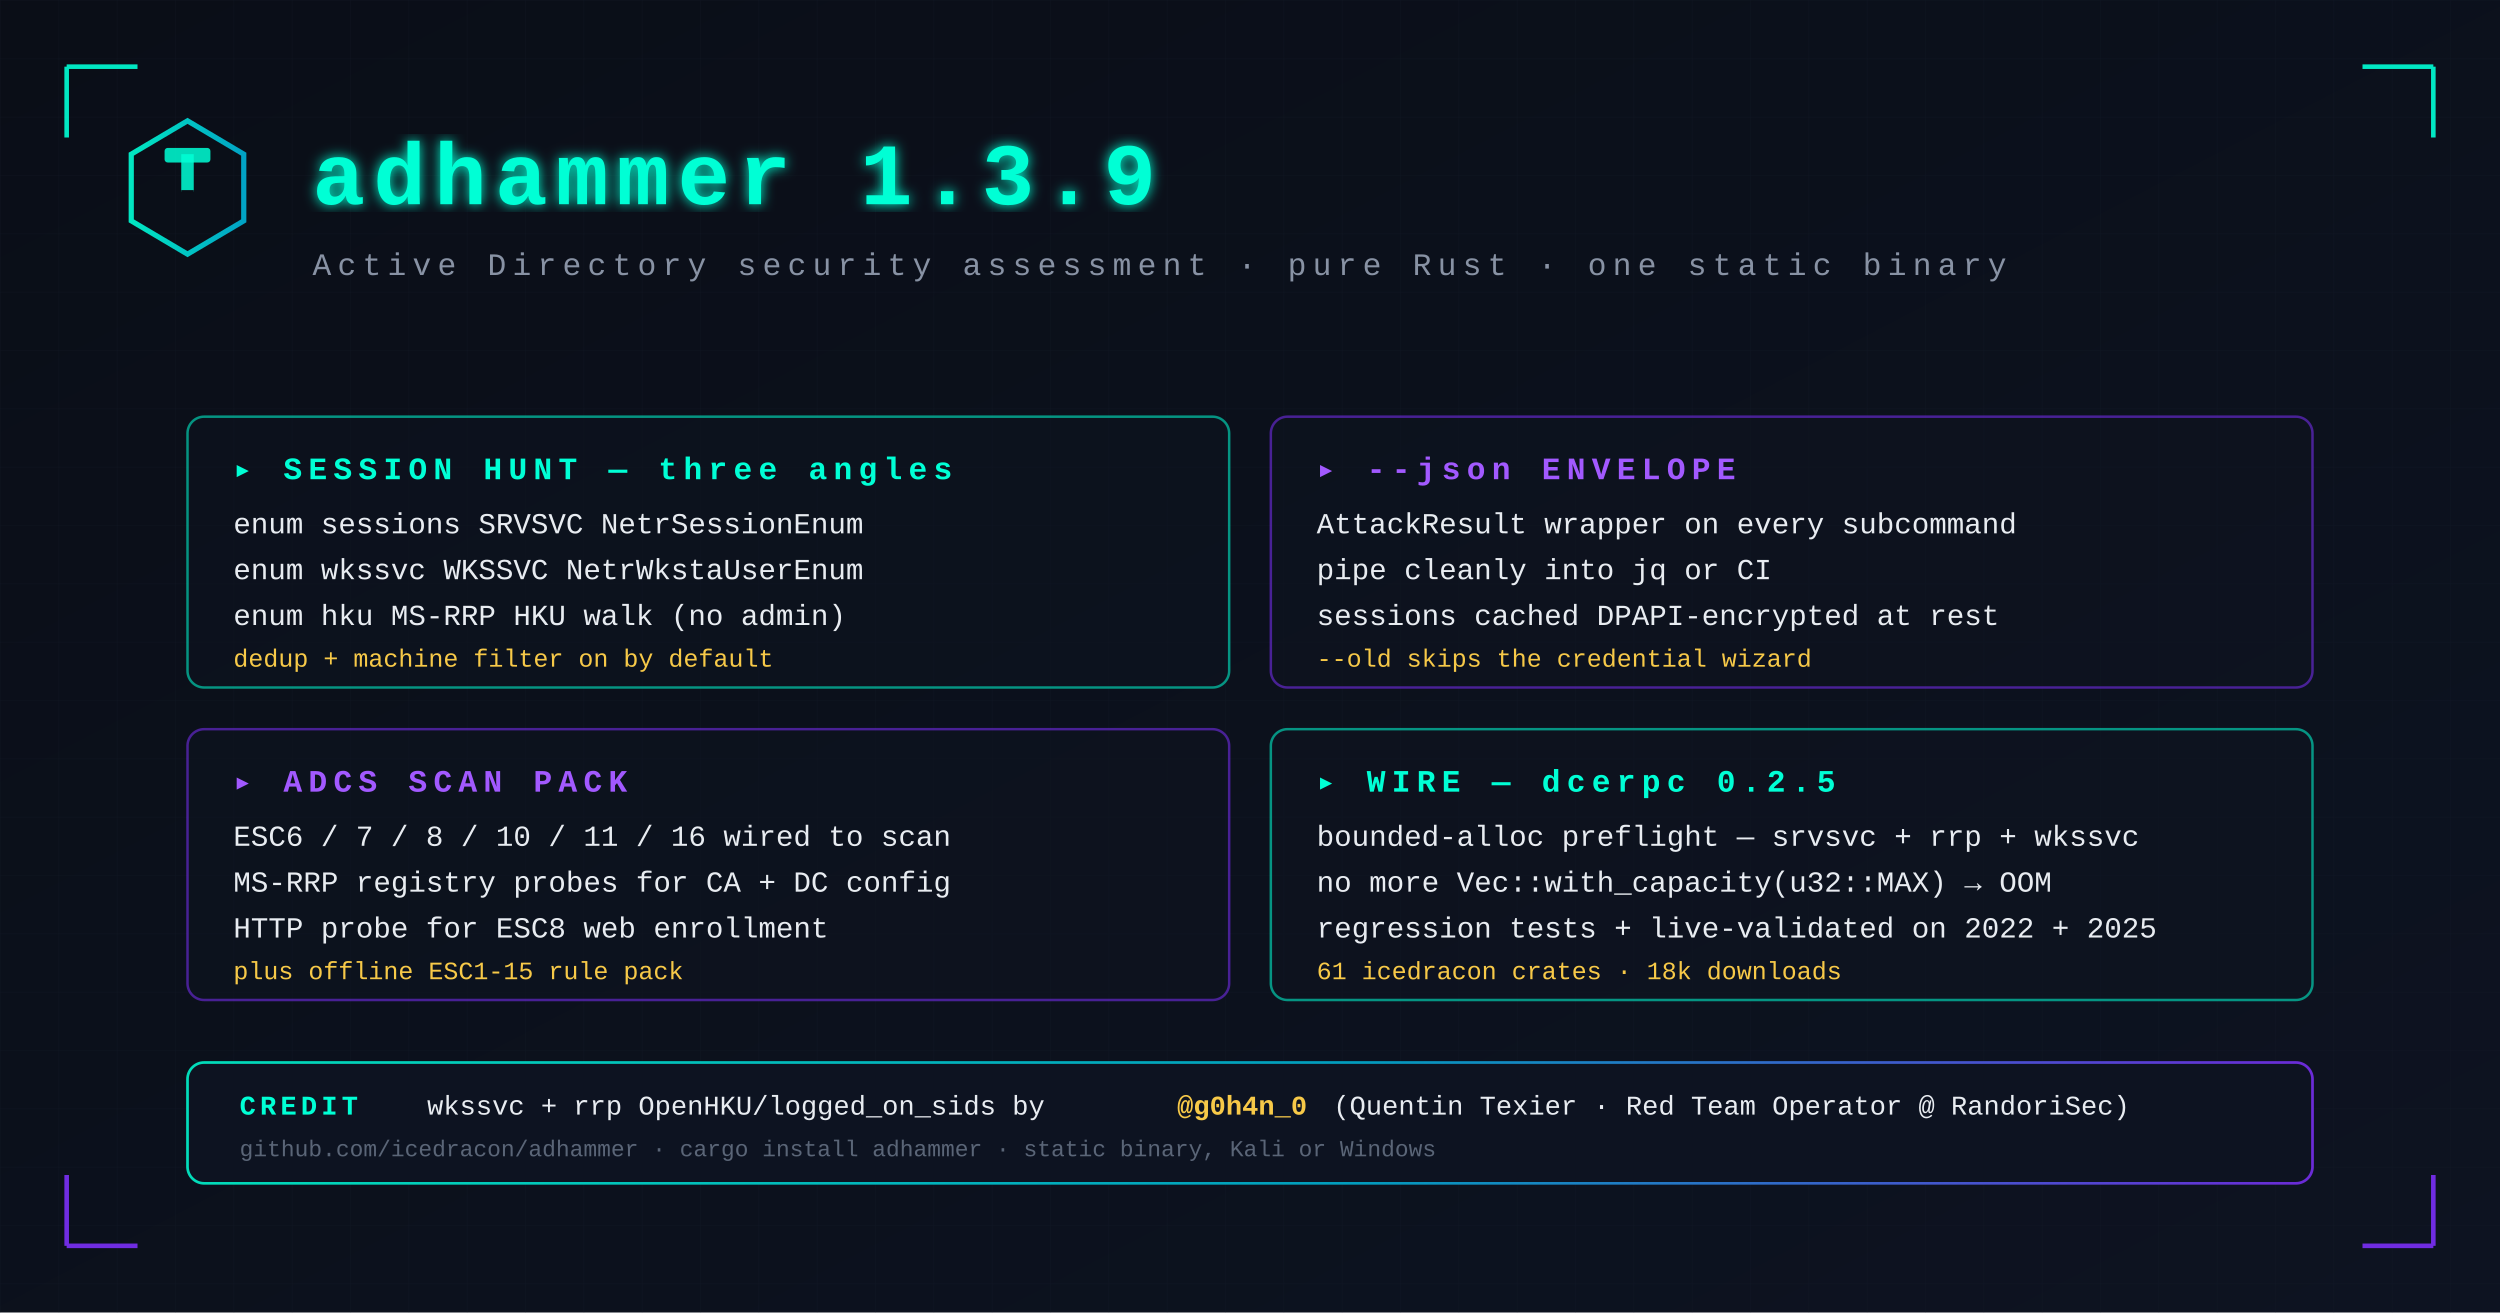
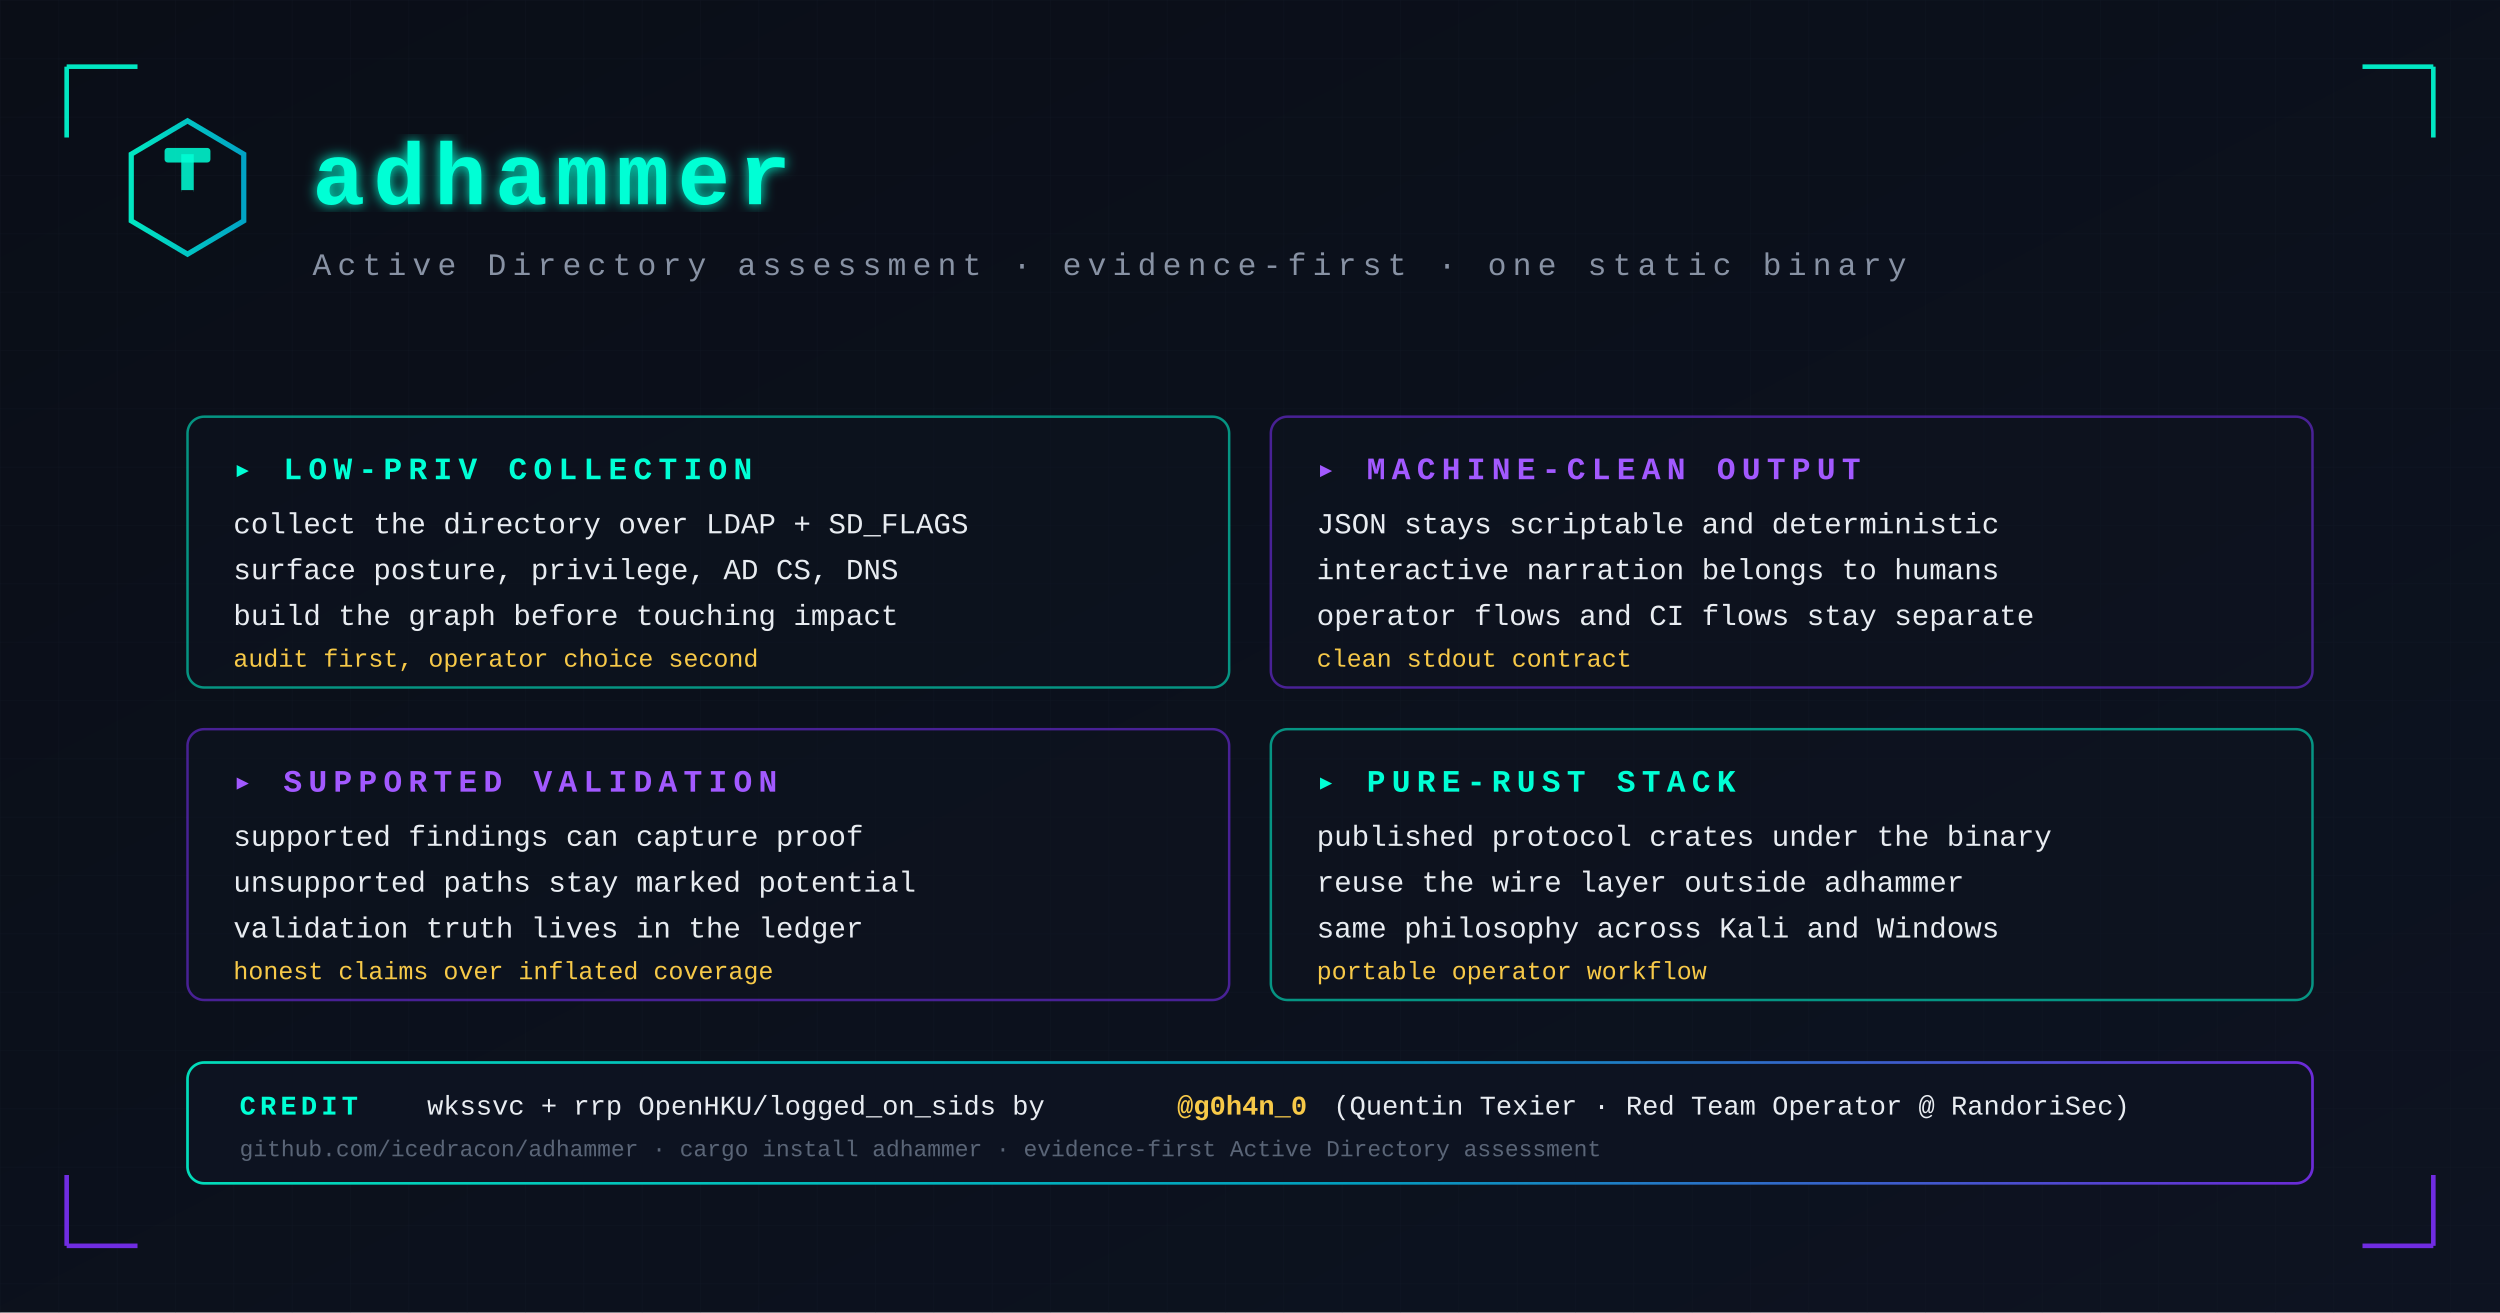
<svg xmlns="http://www.w3.org/2000/svg" viewBox="0 0 1200 630" width="1200" height="630">
  <defs>
    <linearGradient id="sk-bg" x1="0%" y1="0%" x2="100%" y2="100%">
      <stop offset="0%" style="stop-color:#0a0e17" />
      <stop offset="100%" style="stop-color:#0d1321" />
    </linearGradient>
    <linearGradient id="sk-cyan" x1="0%" y1="0%" x2="100%" y2="0%">
      <stop offset="0%" style="stop-color:#00ffd5" />
      <stop offset="100%" style="stop-color:#00b4d8" />
    </linearGradient>
    <linearGradient id="sk-chain" x1="0%" y1="0%" x2="100%" y2="0%">
      <stop offset="0%" style="stop-color:#00ffd5" />
      <stop offset="55%" style="stop-color:#00b4d8" />
      <stop offset="100%" style="stop-color:#7b2ff7" />
    </linearGradient>
    <pattern id="sk-grid" width="28" height="28" patternUnits="userSpaceOnUse">
      <path d="M 28 0 L 0 0 0 28" fill="none" stroke="#1a2332" stroke-width="0.35" />
    </pattern>
    <filter id="sk-glow">
      <feGaussianBlur stdDeviation="3" result="blur" />
      <feMerge>
        <feMergeNode in="blur" />
        <feMergeNode in="SourceGraphic" />
      </feMerge>
    </filter>
  </defs>
  <rect width="1200" height="630" fill="url(#sk-bg)" />
  <rect width="1200" height="630" fill="url(#sk-grid)" opacity="0.4" />
  <path d="M 32 32 L 32 66 M 32 32 L 66 32" stroke="#00ffd5" stroke-width="2.2" fill="none" opacity="0.9" />
  <path d="M 1168 32 L 1168 66 M 1168 32 L 1134 32" stroke="#00ffd5" stroke-width="2.2" fill="none" opacity="0.9" />
  <path d="M 32 598 L 32 564 M 32 598 L 66 598" stroke="#7b2ff7" stroke-width="2.2" fill="none" opacity="0.9" />
  <path d="M 1168 598 L 1168 564 M 1168 598 L 1134 598" stroke="#7b2ff7" stroke-width="2.2" fill="none" opacity="0.9" />
  <g transform="translate(90, 90)">
    <polygon points="0,-32 27,-16 27,16 0,32 -27,16 -27,-16" fill="none" stroke="url(#sk-cyan)" stroke-width="2.5" opacity="0.9" />
    <rect x="-3" y="-16" width="6" height="18" fill="#00ffd5" opacity="0.85" />
    <rect x="-11" y="-19" width="22" height="7" rx="1.5" fill="#00ffd5" opacity="0.85" />
    <line x1="-3" y1="2" x2="3" y2="2" stroke="#0a0e17" stroke-width="1.5" />
  </g>
-   <text x="150" y="98" font-family="'Courier New', 'Fira Code', monospace" font-size="42" font-weight="bold" fill="#00ffd5" letter-spacing="4" filter="url(#sk-glow)">adhammer 1.3.9</text>
-   <text x="150" y="132" font-family="'Courier New', monospace" font-size="15" fill="#8892a4" letter-spacing="3">Active Directory security assessment · pure Rust · one static binary</text>
+   <text x="150" y="98" font-family="'Courier New', 'Fira Code', monospace" font-size="42" font-weight="bold" fill="#00ffd5" letter-spacing="4" filter="url(#sk-glow)">adhammer</text>
+   <text x="150" y="132" font-family="'Courier New', monospace" font-size="15" fill="#8892a4" letter-spacing="3">Active Directory assessment · evidence-first · one static binary</text>
  <line x1="90" y1="170" x2="1110" y2="170" stroke="url(#sk-chain)" stroke-width="1.4" opacity="0.7" />
  <g font-family="'Courier New', monospace">
    <rect x="90" y="200" width="500" height="130" rx="8" fill="#0f1420" stroke="#00ffd5" stroke-width="1.2" fill-opacity="0.5" stroke-opacity="0.55" />
-     <text x="112" y="230" font-size="15" font-weight="bold" fill="#00ffd5" letter-spacing="3">▸ SESSION HUNT — three angles</text>
-     <text x="112" y="256" font-size="14" fill="#e8ecf1">enum sessions   SRVSVC NetrSessionEnum</text>
-     <text x="112" y="278" font-size="14" fill="#e8ecf1">enum wkssvc     WKSSVC NetrWkstaUserEnum</text>
-     <text x="112" y="300" font-size="14" fill="#e8ecf1">enum hku        MS-RRP HKU walk (no admin)</text>
-     <text x="112" y="320" font-size="12" fill="#f7c948">dedup + machine filter on by default</text>
+     <text x="112" y="230" font-size="15" font-weight="bold" fill="#00ffd5" letter-spacing="3">▸ LOW-PRIV COLLECTION</text>
+     <text x="112" y="256" font-size="14" fill="#e8ecf1">collect the directory over LDAP + SD_FLAGS</text>
+     <text x="112" y="278" font-size="14" fill="#e8ecf1">surface posture, privilege, AD CS, DNS</text>
+     <text x="112" y="300" font-size="14" fill="#e8ecf1">build the graph before touching impact</text>
+     <text x="112" y="320" font-size="12" fill="#f7c948">audit first, operator choice second</text>
    <rect x="610" y="200" width="500" height="130" rx="8" fill="#0f1420" stroke="#7b2ff7" stroke-width="1.2" fill-opacity="0.5" stroke-opacity="0.55" />
-     <text x="632" y="230" font-size="15" font-weight="bold" fill="#a259ff" letter-spacing="3">▸ --json ENVELOPE</text>
-     <text x="632" y="256" font-size="14" fill="#e8ecf1">AttackResult wrapper on every subcommand</text>
-     <text x="632" y="278" font-size="14" fill="#e8ecf1">pipe cleanly into jq or CI</text>
-     <text x="632" y="300" font-size="14" fill="#e8ecf1">sessions cached DPAPI-encrypted at rest</text>
-     <text x="632" y="320" font-size="12" fill="#f7c948">--old skips the credential wizard</text>
+     <text x="632" y="230" font-size="15" font-weight="bold" fill="#a259ff" letter-spacing="3">▸ MACHINE-CLEAN OUTPUT</text>
+     <text x="632" y="256" font-size="14" fill="#e8ecf1">JSON stays scriptable and deterministic</text>
+     <text x="632" y="278" font-size="14" fill="#e8ecf1">interactive narration belongs to humans</text>
+     <text x="632" y="300" font-size="14" fill="#e8ecf1">operator flows and CI flows stay separate</text>
+     <text x="632" y="320" font-size="12" fill="#f7c948">clean stdout contract</text>
    <rect x="90" y="350" width="500" height="130" rx="8" fill="#0f1420" stroke="#7b2ff7" stroke-width="1.2" fill-opacity="0.5" stroke-opacity="0.55" />
-     <text x="112" y="380" font-size="15" font-weight="bold" fill="#a259ff" letter-spacing="3">▸ ADCS SCAN PACK</text>
-     <text x="112" y="406" font-size="14" fill="#e8ecf1">ESC6 / 7 / 8 / 10 / 11 / 16 wired to scan</text>
-     <text x="112" y="428" font-size="14" fill="#e8ecf1">MS-RRP registry probes for CA + DC config</text>
-     <text x="112" y="450" font-size="14" fill="#e8ecf1">HTTP probe for ESC8 web enrollment</text>
-     <text x="112" y="470" font-size="12" fill="#f7c948">plus offline ESC1-15 rule pack</text>
+     <text x="112" y="380" font-size="15" font-weight="bold" fill="#a259ff" letter-spacing="3">▸ SUPPORTED VALIDATION</text>
+     <text x="112" y="406" font-size="14" fill="#e8ecf1">supported findings can capture proof</text>
+     <text x="112" y="428" font-size="14" fill="#e8ecf1">unsupported paths stay marked potential</text>
+     <text x="112" y="450" font-size="14" fill="#e8ecf1">validation truth lives in the ledger</text>
+     <text x="112" y="470" font-size="12" fill="#f7c948">honest claims over inflated coverage</text>
    <rect x="610" y="350" width="500" height="130" rx="8" fill="#0f1420" stroke="#00ffd5" stroke-width="1.2" fill-opacity="0.5" stroke-opacity="0.55" />
-     <text x="632" y="380" font-size="15" font-weight="bold" fill="#00ffd5" letter-spacing="3">▸ WIRE — dcerpc 0.2.5</text>
-     <text x="632" y="406" font-size="14" fill="#e8ecf1">bounded-alloc preflight — srvsvc + rrp + wkssvc</text>
-     <text x="632" y="428" font-size="14" fill="#e8ecf1">no more Vec::with_capacity(u32::MAX) → OOM</text>
-     <text x="632" y="450" font-size="14" fill="#e8ecf1">regression tests + live-validated on 2022 + 2025</text>
-     <text x="632" y="470" font-size="12" fill="#f7c948">61 icedracon crates · 18k downloads</text>
+     <text x="632" y="380" font-size="15" font-weight="bold" fill="#00ffd5" letter-spacing="3">▸ PURE-RUST STACK</text>
+     <text x="632" y="406" font-size="14" fill="#e8ecf1">published protocol crates under the binary</text>
+     <text x="632" y="428" font-size="14" fill="#e8ecf1">reuse the wire layer outside adhammer</text>
+     <text x="632" y="450" font-size="14" fill="#e8ecf1">same philosophy across Kali and Windows</text>
+     <text x="632" y="470" font-size="12" fill="#f7c948">portable operator workflow</text>
    <rect x="90" y="510" width="1020" height="58" rx="8" fill="#0d1321" stroke="url(#sk-chain)" stroke-width="1.3" stroke-opacity="0.85" />
    <text x="115" y="535" font-size="13" font-weight="bold" fill="#00ffd5" letter-spacing="2">CREDIT</text>
    <text x="205" y="535" font-size="13" fill="#e8ecf1">wkssvc + rrp OpenHKU/logged_on_sids by</text>
    <text x="565" y="535" font-size="13" font-weight="bold" fill="#f7c948">@g0h4n_0</text>
    <text x="640" y="535" font-size="13" fill="#e8ecf1">(Quentin Texier · Red Team Operator @ RandoriSec)</text>
-     <text x="115" y="555" font-size="11" fill="#5a6577">github.com/icedracon/adhammer  ·  cargo install adhammer  ·  static binary, Kali or Windows</text>
+     <text x="115" y="555" font-size="11" fill="#5a6577">github.com/icedracon/adhammer  ·  cargo install adhammer  ·  evidence-first Active Directory assessment</text>
  </g>
</svg>
